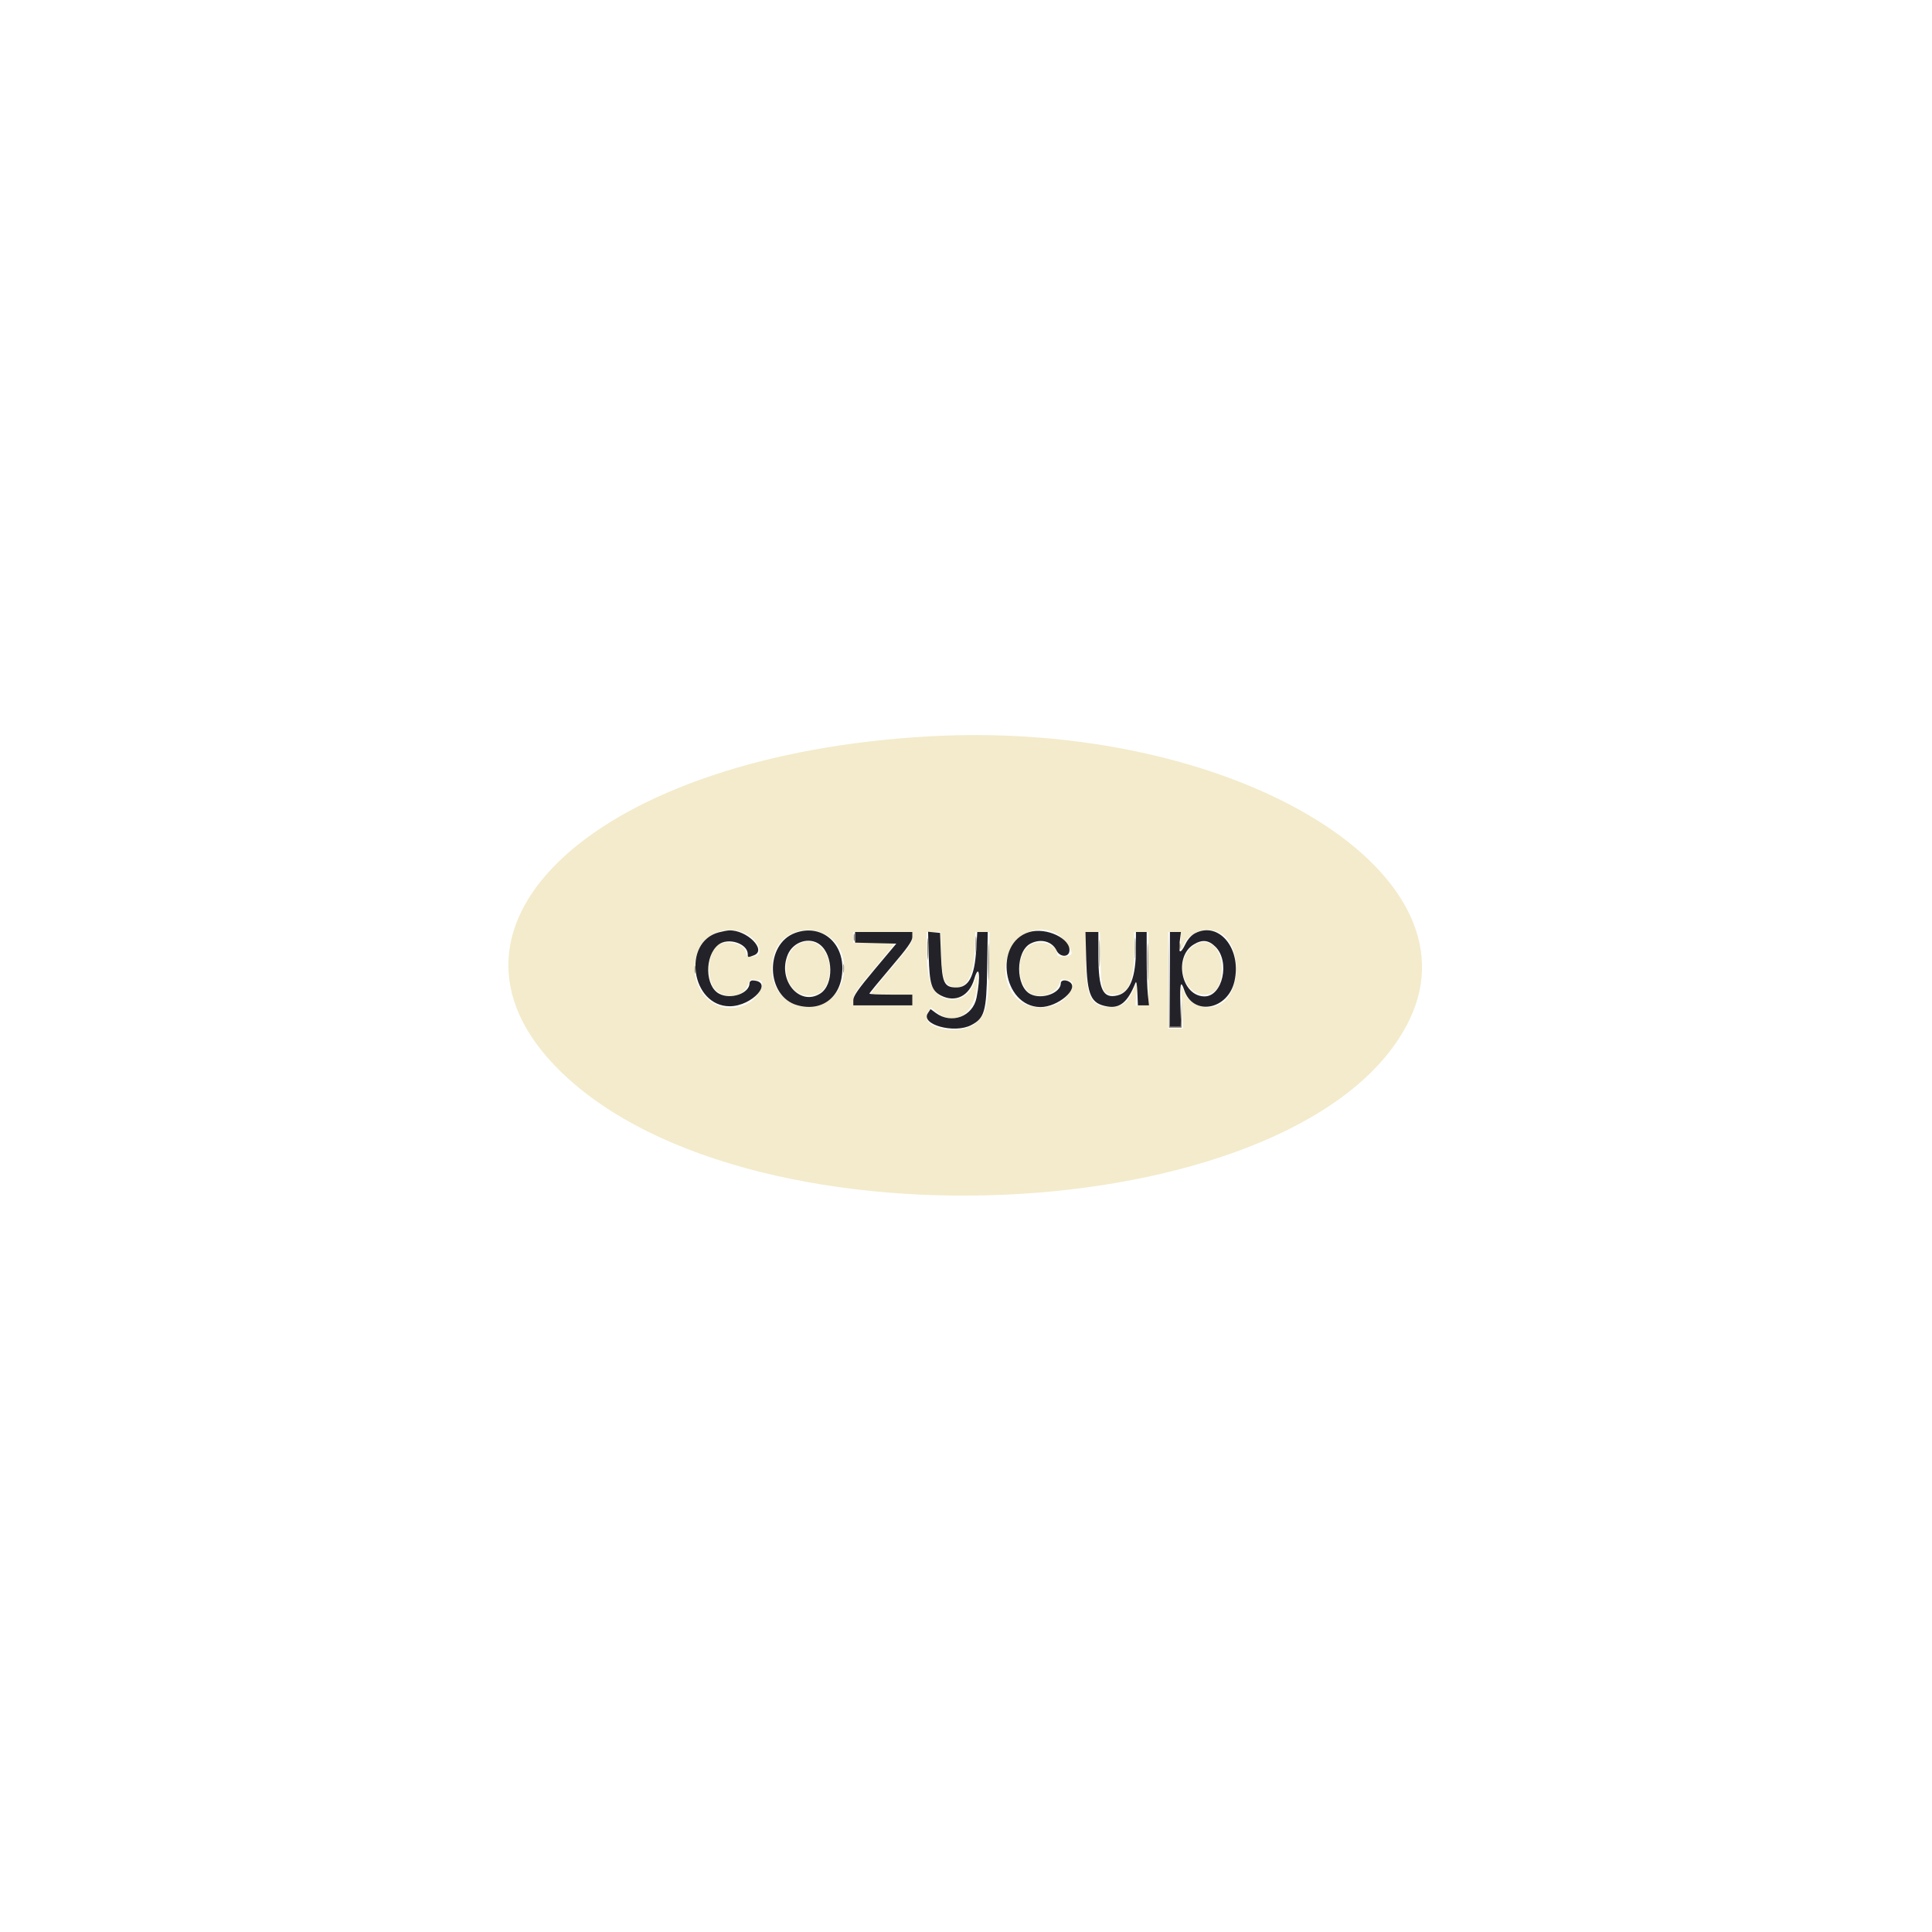
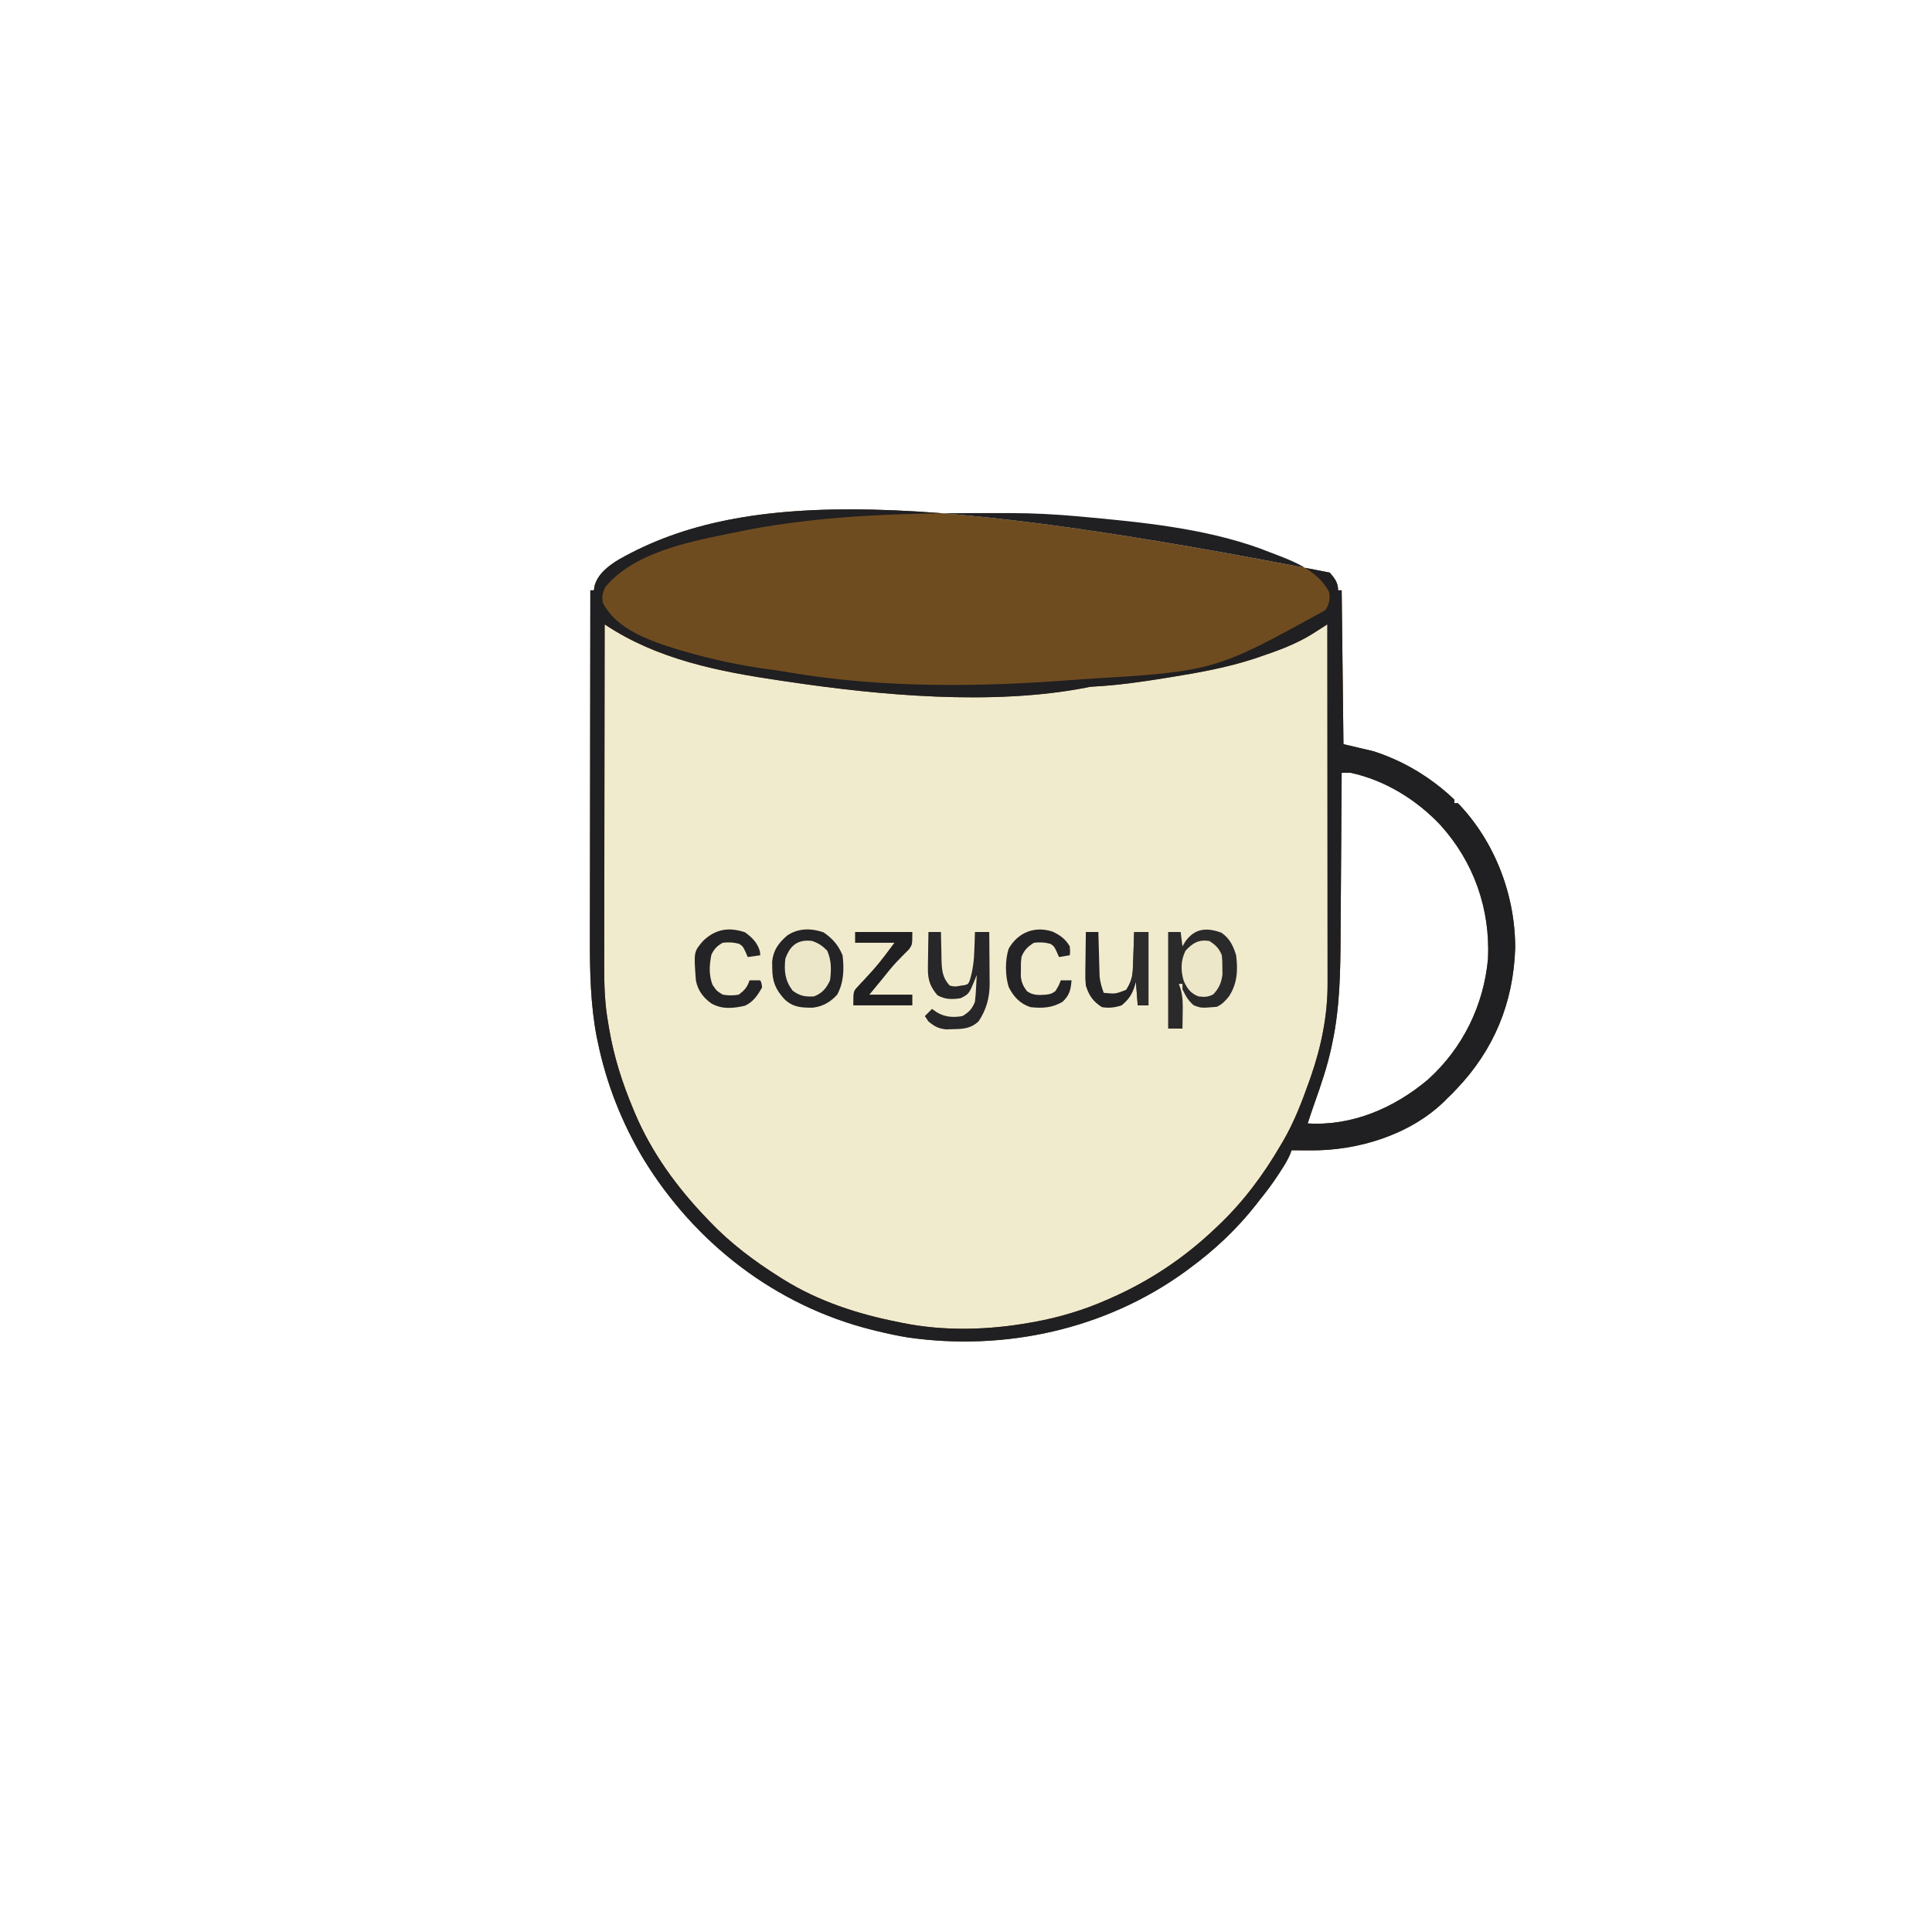
- <svg xmlns="http://www.w3.org/2000/svg" id="svg" version="1.1" width="400" height="400" viewBox="0, 0, 400,400">
-   <g id="svgg">
-     <path id="path0" d="M192.593 152.441 C 124.092 156.167,85.095 191.441,115.974 221.746 C 155.911 260.939,271.285 253.945,291.838 211.085 C 306.771 179.943,254.528 149.073,192.593 152.441 M154.403 193.312 C 157.014 194.644,158.220 197.540,156.336 197.954 C 155.095 198.227,154.444 197.990,154.444 197.265 C 154.444 195.625,150.874 194.493,148.949 195.524 C 146.360 196.909,146.013 203.294,148.423 205.190 C 150.659 206.948,153.999 206.285,154.856 203.913 C 155.173 203.039,155.518 202.641,155.849 202.768 C 156.128 202.875,156.697 202.963,157.114 202.963 C 158.840 202.963,157.065 206.630,154.773 207.799 C 147.706 211.405,141.103 203.463,144.962 195.999 C 146.571 192.888,151.064 191.609,154.403 193.312 M170.276 193.162 C 177.404 196.141,175.644 207.962,168.000 208.449 C 162.060 208.827,158.336 203.387,160.353 197.276 C 161.630 193.405,166.262 191.485,170.276 193.162 M218.909 193.389 C 220.270 194.154,222.289 197.093,221.794 197.589 C 221.205 198.177,218.889 198.236,218.889 197.662 C 218.889 195.466,215.100 194.280,213.018 195.824 C 210.551 197.652,210.495 203.182,212.921 205.344 C 214.848 207.061,218.807 205.925,219.421 203.478 C 219.612 202.721,219.802 202.619,220.656 202.821 C 222.114 203.164,222.299 203.453,221.841 204.662 C 219.994 209.537,212.131 209.987,209.426 205.373 C 205.249 198.245,212.114 189.570,218.909 193.389 M252.817 193.297 C 256.914 195.795,257.019 204.963,252.981 207.684 C 250.336 209.466,246.502 208.404,245.216 205.532 L 244.549 204.043 244.733 208.503 L 244.916 212.963 243.384 212.963 L 241.852 212.963 241.852 202.963 L 241.852 192.963 243.148 192.963 L 244.444 192.963 244.475 194.907 L 244.505 196.852 245.011 195.697 C 246.288 192.786,250.071 191.622,252.817 193.297 M188.883 194.167 C 188.879 195.161,188.137 196.241,184.625 200.370 C 182.285 203.120,180.371 205.495,180.371 205.648 C 180.371 205.801,182.287 205.926,184.630 205.926 L 188.889 205.926 188.889 207.037 L 188.889 208.148 182.778 208.148 L 176.667 208.148 176.667 206.916 C 176.667 205.884,177.358 204.866,180.926 200.643 C 183.269 197.870,185.185 195.508,185.185 195.393 C 185.185 195.279,183.269 195.185,180.926 195.185 L 176.667 195.185 176.667 194.074 L 176.667 192.963 182.778 192.963 L 188.889 192.963 188.883 194.167 M194.869 197.517 C 195.014 202.552,195.479 203.855,197.294 204.310 C 199.972 204.982,201.578 202.285,201.790 196.759 L 201.936 192.963 203.409 192.963 L 204.882 192.963 204.750 200.278 C 204.607 208.211,204.231 209.885,202.180 211.714 C 198.878 214.657,190.175 212.882,192.082 209.653 L 192.725 208.564 193.757 209.433 C 197.711 212.759,201.895 209.970,202.352 203.704 C 202.552 200.957,202.549 200.944,202.054 202.510 C 200.997 205.857,199.047 207.317,196.261 206.846 C 193.165 206.323,191.852 203.285,191.852 196.648 L 191.852 192.963 193.295 192.963 L 194.739 192.963 194.869 197.517 M227.844 198.666 C 227.981 205.239,228.257 205.926,230.765 205.926 C 233.591 205.926,234.809 203.221,234.813 196.944 L 234.815 192.963 236.296 192.963 L 237.778 192.963 237.778 200.556 L 237.778 208.148 236.431 208.148 L 235.084 208.148 235.279 205.648 L 235.475 203.148 234.639 205.026 C 233.539 207.500,232.221 208.519,230.117 208.519 C 225.865 208.519,224.834 206.590,224.823 198.611 L 224.815 192.963 226.270 192.963 L 227.726 192.963 227.844 198.666 M166.111 195.126 C 160.907 196.844,162.001 206.111,167.407 206.111 C 169.596 206.111,170.920 205.048,171.524 202.806 C 172.746 198.267,169.698 193.942,166.111 195.126 M246.857 195.988 C 243.152 198.902,244.908 205.926,249.342 205.926 C 251.724 205.926,252.963 204.089,252.963 200.556 C 252.963 195.906,249.886 193.605,246.857 195.988 " stroke="none" fill="#f3ebcb" fill-rule="evenodd" />
-     <path id="path1" d="M148.809 193.035 C 141.148 195.072,143.120 208.333,151.084 208.333 C 155.753 208.333,160.342 203.170,155.833 202.989 C 155.477 202.975,155.185 203.226,155.185 203.547 C 155.185 205.656,151.344 207.011,148.920 205.757 C 145.945 204.219,145.837 197.877,148.746 195.588 C 150.743 194.018,154.815 195.343,154.815 197.564 C 154.815 198.251,154.850 198.257,156.087 197.787 C 158.871 196.728,154.591 192.454,150.926 192.633 C 150.519 192.653,149.566 192.834,148.809 193.035 M164.687 193.133 C 158.262 195.424,158.550 206.312,165.082 208.126 C 170.323 209.581,174.356 206.307,174.408 200.556 C 174.460 194.841,169.824 191.301,164.687 193.133 M213.058 192.986 C 205.629 195.259,207.588 208.401,215.370 208.500 C 219.006 208.547,223.561 204.643,221.439 203.299 C 220.616 202.778,219.630 202.913,219.630 203.547 C 219.630 205.607,215.723 207.026,213.354 205.827 C 210.213 204.238,210.221 196.980,213.365 195.354 C 215.484 194.258,217.843 194.891,218.753 196.799 C 219.386 198.127,221.163 198.270,221.393 197.010 C 221.868 194.405,216.652 191.886,213.058 192.986 M247.464 193.200 C 246.682 193.598,245.938 194.422,245.446 195.434 C 244.382 197.624,243.935 197.463,244.243 195.000 L 244.498 192.963 243.360 192.963 L 242.222 192.963 242.222 202.778 L 242.222 212.593 243.372 212.593 L 244.522 212.593 244.391 208.148 C 244.255 203.557,244.451 202.775,245.181 204.988 C 246.978 210.431,254.248 209.133,255.592 203.130 C 257.092 196.425,252.397 190.688,247.464 193.200 M177.037 194.062 L 177.037 195.162 181.302 195.266 L 185.566 195.370 181.116 200.674 C 177.650 204.806,176.667 206.218,176.667 207.063 L 176.667 208.148 182.778 208.148 L 188.889 208.148 188.889 207.037 L 188.889 205.926 184.444 205.926 C 182.000 205.926,180.000 205.832,180.000 205.718 C 180.000 205.603,182.000 203.163,184.444 200.294 C 187.870 196.275,188.889 194.837,188.889 194.021 L 188.889 192.963 182.963 192.963 L 177.037 192.963 177.037 194.062 M192.287 198.029 C 192.440 203.724,192.870 205.105,194.803 206.105 C 197.791 207.650,200.678 206.232,201.700 202.718 C 202.718 199.217,203.075 202.039,202.186 206.555 C 201.417 210.463,196.989 212.117,193.736 209.712 L 192.660 208.916 192.089 209.788 C 190.560 212.121,197.532 214.048,201.036 212.260 C 203.840 210.830,204.242 209.432,204.379 200.648 L 204.498 192.963 203.416 192.963 L 202.334 192.963 202.108 196.671 C 201.775 202.136,200.560 204.444,198.018 204.444 C 195.489 204.444,195.044 203.520,194.815 197.778 L 194.630 193.148 193.390 193.029 L 192.150 192.911 192.287 198.029 M224.889 198.611 C 225.095 206.162,225.853 207.822,229.356 208.391 C 231.896 208.803,233.521 207.417,235.070 203.519 C 235.267 203.023,235.402 203.667,235.476 205.463 L 235.588 208.148 236.736 208.148 L 237.883 208.148 237.645 205.872 C 237.514 204.619,237.407 201.203,237.407 198.279 L 237.407 192.963 236.296 192.963 L 235.185 192.963 235.185 196.278 C 235.185 202.299,233.974 205.436,231.402 206.078 C 228.340 206.841,227.413 204.892,227.409 197.685 L 227.407 192.963 226.072 192.963 L 224.736 192.963 224.889 198.611 M169.772 195.588 C 172.565 197.785,172.629 203.863,169.878 205.665 C 165.581 208.481,160.894 202.931,163.103 197.643 C 164.232 194.941,167.622 193.897,169.772 195.588 M251.657 196.027 C 254.720 199.090,253.127 206.300,249.389 206.295 C 244.605 206.289,242.904 198.128,247.148 195.541 C 248.912 194.465,250.238 194.608,251.657 196.027 " stroke="none" fill="#232228" fill-rule="evenodd" />
-     <path id="path2" d="M227.550 197.407 C 227.550 199.954,227.609 200.995,227.682 199.722 C 227.754 198.449,227.754 196.366,227.682 195.093 C 227.609 193.819,227.550 194.861,227.550 197.407 M174.538 200.556 C 174.542 201.370,174.618 201.660,174.706 201.199 C 174.795 200.739,174.792 200.072,174.699 199.718 C 174.606 199.364,174.534 199.741,174.538 200.556 M143.790 200.741 C 143.790 201.454,143.866 201.745,143.959 201.389 C 144.052 201.032,144.052 200.449,143.959 200.093 C 143.866 199.736,143.790 200.028,143.790 200.741 " stroke="none" fill="#a09d8b" fill-rule="evenodd" />
-     <path id="path3" d="M201.976 195.556 C 201.976 197.083,202.042 197.708,202.122 196.944 C 202.202 196.181,202.202 194.931,202.122 194.167 C 202.042 193.403,201.976 194.028,201.976 195.556 M204.596 199.074 C 204.596 202.537,204.651 204.004,204.720 202.333 C 204.788 200.662,204.789 197.829,204.720 196.037 C 204.652 194.244,204.596 195.611,204.596 199.074 M237.559 199.074 C 237.559 202.537,237.614 204.004,237.683 202.333 C 237.751 200.662,237.751 197.829,237.683 196.037 C 237.615 194.244,237.559 195.611,237.559 199.074 M242.028 202.778 L 242.037 212.778 243.333 212.778 L 244.630 212.778 244.658 210.000 L 244.686 207.222 244.549 209.907 L 244.412 212.593 243.323 212.593 L 242.234 212.593 242.126 202.685 L 242.018 192.778 242.028 202.778 M244.160 195.926 C 244.160 196.639,244.236 196.931,244.329 196.574 C 244.423 196.218,244.423 195.634,244.329 195.278 C 244.236 194.921,244.160 195.213,244.160 195.926 " stroke="none" fill="#847c74" fill-rule="evenodd" />
-     <path id="path4" d="M176.753 194.074 C 176.753 194.787,176.829 195.079,176.922 194.722 C 177.015 194.366,177.015 193.782,176.922 193.426 C 176.829 193.069,176.753 193.361,176.753 194.074 M191.987 196.481 C 191.988 198.519,192.050 199.305,192.125 198.228 C 192.200 197.152,192.200 195.485,192.124 194.525 C 192.048 193.564,191.986 194.444,191.987 196.481 M234.948 196.296 C 234.948 198.231,235.011 199.023,235.087 198.056 C 235.163 197.088,235.163 195.505,235.087 194.537 C 235.011 193.569,234.948 194.361,234.948 196.296 " stroke="none" fill="#888474" fill-rule="evenodd" />
-   </g>
+ <svg xmlns="http://www.w3.org/2000/svg" version="1.1" width="1080" height="1080">
+   <path d="M0 0 C2.759 3.186 4.664 5.635 4.664 9.922 C5.324 9.922 5.984 9.922 6.664 9.922 C6.994 38.302 7.324 66.682 7.664 95.922 C13.274 97.242 18.884 98.562 24.664 99.922 C27.999 101.05 31.095 102.145 34.289 103.547 C35.074 103.885 35.859 104.224 36.668 104.573 C48.609 109.922 60.237 117.828 69.664 126.922 C69.664 127.582 69.664 128.242 69.664 128.922 C70.324 128.922 70.984 128.922 71.664 128.922 C92.314 150.314 103.754 180.359 103.664 209.922 C102.667 240.488 91.825 266.844 70.664 288.922 C69.839 289.788 69.014 290.654 68.164 291.547 C67.339 292.331 66.514 293.114 65.664 293.922 C64.856 294.757 64.856 294.757 64.031 295.609 C44.711 314.399 15.623 323.208 -10.773 322.984 C-11.791 322.98 -12.809 322.975 -13.857 322.971 C-16.35 322.959 -18.843 322.943 -21.336 322.922 C-21.58 323.608 -21.823 324.293 -22.074 325 C-23.566 328.454 -25.475 331.532 -27.523 334.672 C-27.926 335.292 -28.328 335.911 -28.742 336.55 C-32.025 341.555 -35.553 346.283 -39.336 350.922 C-39.953 351.724 -40.571 352.525 -41.207 353.352 C-51.875 366.943 -64.423 378.723 -78.336 388.922 C-79.183 389.552 -80.03 390.183 -80.902 390.832 C-125.569 423.137 -181.737 435.364 -236.044 427.531 C-241.866 426.569 -247.605 425.321 -253.336 423.922 C-254.182 423.716 -255.028 423.51 -255.9 423.297 C-309.608 409.85 -354.78 374.985 -383.516 327.993 C-395.694 307.677 -404.336 285.743 -409.148 262.547 C-409.343 261.629 -409.538 260.711 -409.739 259.765 C-413.26 241.544 -413.633 222.888 -413.563 204.391 C-413.562 202.25 -413.563 200.108 -413.564 197.967 C-413.564 192.235 -413.553 186.503 -413.539 180.771 C-413.526 174.751 -413.525 168.73 -413.523 162.71 C-413.516 151.346 -413.5 139.982 -413.48 128.617 C-413.458 115.664 -413.447 102.711 -413.437 89.758 C-413.416 63.146 -413.381 36.534 -413.336 9.922 C-412.676 9.922 -412.016 9.922 -411.336 9.922 C-411.237 9.186 -411.137 8.45 -411.035 7.691 C-409.316 0.882 -403.269 -3.754 -397.481 -7.257 C-326.282 -47.831 -222.656 -43.609 0 0 Z M6.664 111.922 C6.661 112.487 6.657 113.053 6.654 113.635 C6.572 127.513 6.48 141.392 6.377 155.27 C6.327 161.982 6.281 168.693 6.242 175.405 C6.205 181.902 6.158 188.399 6.106 194.896 C6.088 197.355 6.073 199.813 6.061 202.272 C5.961 222.318 5.722 242.732 1.539 262.422 C1.332 263.433 1.124 264.443 0.911 265.484 C-1.376 276.033 -4.793 286.18 -8.419 296.332 C-9.78 300.177 -11.062 304.047 -12.336 307.922 C12.589 309.507 36.2 299.217 54.977 283.348 C74.413 265.804 86.142 241.793 88.477 215.734 C89.742 187.962 80.534 161.725 61.852 141.109 C48.572 127.001 30.779 115.977 11.664 111.922 C9.997 111.905 8.331 111.903 6.664 111.922 Z " fill="#F1EBCD" transform="translate(743.3359,320.0781)" />
+   <path d="M0 0 C2.759 3.186 4.664 5.635 4.664 9.922 C5.324 9.922 5.984 9.922 6.664 9.922 C6.994 38.302 7.324 66.682 7.664 95.922 C13.274 97.242 18.884 98.562 24.664 99.922 C27.999 101.05 31.095 102.145 34.289 103.547 C35.074 103.885 35.859 104.224 36.668 104.573 C48.609 109.922 60.237 117.828 69.664 126.922 C69.664 127.582 69.664 128.242 69.664 128.922 C70.324 128.922 70.984 128.922 71.664 128.922 C92.314 150.314 103.754 180.359 103.664 209.922 C102.667 240.488 91.825 266.844 70.664 288.922 C69.839 289.788 69.014 290.654 68.164 291.547 C67.339 292.331 66.514 293.114 65.664 293.922 C64.856 294.757 64.856 294.757 64.031 295.609 C44.711 314.399 15.623 323.208 -10.773 322.984 C-11.791 322.98 -12.809 322.975 -13.857 322.971 C-16.35 322.959 -18.843 322.943 -21.336 322.922 C-21.58 323.608 -21.823 324.293 -22.074 325 C-23.566 328.454 -25.475 331.532 -27.523 334.672 C-27.926 335.292 -28.328 335.911 -28.742 336.55 C-32.025 341.555 -35.553 346.283 -39.336 350.922 C-39.953 351.724 -40.571 352.525 -41.207 353.352 C-51.875 366.943 -64.423 378.723 -78.336 388.922 C-79.183 389.552 -80.03 390.183 -80.902 390.832 C-125.569 423.137 -181.737 435.364 -236.044 427.531 C-241.866 426.569 -247.605 425.321 -253.336 423.922 C-254.182 423.716 -255.028 423.51 -255.9 423.297 C-309.608 409.85 -354.78 374.985 -383.516 327.993 C-395.694 307.677 -404.336 285.743 -409.148 262.547 C-409.343 261.629 -409.538 260.711 -409.739 259.765 C-413.26 241.544 -413.633 222.888 -413.563 204.391 C-413.562 202.25 -413.563 200.108 -413.564 197.967 C-413.564 192.235 -413.553 186.503 -413.539 180.771 C-413.526 174.751 -413.525 168.73 -413.523 162.71 C-413.516 151.346 -413.5 139.982 -413.48 128.617 C-413.458 115.664 -413.447 102.711 -413.437 89.758 C-413.416 63.146 -413.381 36.534 -413.336 9.922 C-412.676 9.922 -412.016 9.922 -411.336 9.922 C-411.237 9.186 -411.137 8.45 -411.035 7.691 C-409.316 0.882 -403.269 -3.754 -397.481 -7.257 C-326.282 -47.831 -222.656 -43.609 0 0 Z M-405.336 28.922 C-405.383 55.93 -405.418 82.939 -405.44 109.947 C-405.45 122.489 -405.464 135.03 -405.487 147.571 C-405.507 158.506 -405.52 169.442 -405.524 180.377 C-405.527 186.163 -405.533 191.949 -405.547 197.736 C-405.561 203.191 -405.565 208.646 -405.562 214.1 C-405.563 216.094 -405.567 218.088 -405.574 220.082 C-405.614 230.91 -405.271 241.238 -403.336 251.922 C-403.165 252.942 -402.993 253.963 -402.817 255.014 C-400.159 270.723 -395.491 285.253 -389.336 299.922 C-389.007 300.712 -388.679 301.502 -388.34 302.315 C-379.011 324.35 -364.828 343.727 -348.336 360.922 C-347.572 361.727 -347.572 361.727 -346.792 362.548 C-334.968 374.951 -321.816 384.808 -307.336 393.922 C-306.735 394.302 -306.134 394.682 -305.515 395.074 C-285.843 407.319 -263.953 414.465 -241.336 418.922 C-240.487 419.098 -239.639 419.275 -238.765 419.457 C-215.372 424.187 -190.544 423.438 -167.148 419.234 C-166.464 419.112 -165.779 418.991 -165.073 418.865 C-151.163 416.326 -137.723 412.315 -124.773 406.609 C-123.889 406.224 -123.005 405.839 -122.094 405.442 C-100.624 395.95 -81.365 383.097 -64.336 366.922 C-63.814 366.433 -63.292 365.943 -62.755 365.439 C-48.523 352.02 -37.169 336.795 -27.336 319.922 C-26.982 319.322 -26.628 318.723 -26.263 318.105 C-19.922 307.253 -15.498 295.756 -11.336 283.922 C-11.082 283.204 -10.828 282.485 -10.566 281.745 C-4.779 265.12 -1.151 247.501 -1.216 229.867 C-1.215 229.002 -1.214 228.137 -1.213 227.245 C-1.211 224.371 -1.217 221.497 -1.222 218.623 C-1.223 216.553 -1.223 214.482 -1.222 212.412 C-1.222 206.809 -1.228 201.207 -1.235 195.604 C-1.241 189.743 -1.241 183.881 -1.243 178.019 C-1.246 166.927 -1.254 155.835 -1.264 144.743 C-1.275 132.112 -1.281 119.481 -1.286 106.85 C-1.296 80.874 -1.314 54.898 -1.336 28.922 C-2.089 29.405 -2.843 29.888 -3.619 30.385 C-4.608 31.017 -5.597 31.65 -6.616 32.301 C-7.597 32.928 -8.577 33.556 -9.587 34.202 C-18.816 39.976 -28.939 43.637 -39.211 47.109 C-40.626 47.591 -40.626 47.591 -42.069 48.082 C-57.539 53.154 -73.423 55.974 -89.461 58.547 C-90.401 58.7 -91.341 58.853 -92.31 59.01 C-105.62 61.167 -118.86 63.045 -132.339 63.736 C-134.4 63.89 -134.4 63.89 -136.641 64.406 C-188.797 74.382 -251.144 68.711 -303.336 60.922 C-304.552 60.744 -305.769 60.566 -307.022 60.383 C-341.385 55.321 -376.038 48.581 -405.336 28.922 Z M6.664 111.922 C6.661 112.487 6.657 113.053 6.654 113.635 C6.572 127.513 6.48 141.392 6.377 155.27 C6.327 161.982 6.281 168.693 6.242 175.405 C6.205 181.902 6.158 188.399 6.106 194.896 C6.088 197.355 6.073 199.813 6.061 202.272 C5.961 222.318 5.722 242.732 1.539 262.422 C1.332 263.433 1.124 264.443 0.911 265.484 C-1.376 276.033 -4.793 286.18 -8.419 296.332 C-9.78 300.177 -11.062 304.047 -12.336 307.922 C12.589 309.507 36.2 299.217 54.977 283.348 C74.413 265.804 86.142 241.793 88.477 215.734 C89.742 187.962 80.534 161.725 61.852 141.109 C48.572 127.001 30.779 115.977 11.664 111.922 C9.997 111.905 8.331 111.903 6.664 111.922 Z " fill="#6F4C1F" transform="translate(743.3359,320.0781)" />
+   <path d="M0 0 C2.759 3.186 4.664 5.635 4.664 9.922 C5.324 9.922 5.984 9.922 6.664 9.922 C6.994 38.302 7.324 66.682 7.664 95.922 C13.274 97.242 18.884 98.562 24.664 99.922 C27.999 101.05 31.095 102.145 34.289 103.547 C35.074 103.885 35.859 104.224 36.668 104.573 C48.609 109.922 60.237 117.828 69.664 126.922 C69.664 127.582 69.664 128.242 69.664 128.922 C70.324 128.922 70.984 128.922 71.664 128.922 C92.314 150.314 103.754 180.359 103.664 209.922 C102.667 240.488 91.825 266.844 70.664 288.922 C69.839 289.788 69.014 290.654 68.164 291.547 C67.339 292.331 66.514 293.114 65.664 293.922 C64.856 294.757 64.856 294.757 64.031 295.609 C44.711 314.399 15.623 323.208 -10.773 322.984 C-11.791 322.98 -12.809 322.975 -13.857 322.971 C-16.35 322.959 -18.843 322.943 -21.336 322.922 C-21.58 323.608 -21.823 324.293 -22.074 325 C-23.566 328.454 -25.475 331.532 -27.523 334.672 C-27.926 335.292 -28.328 335.911 -28.742 336.55 C-32.025 341.555 -35.553 346.283 -39.336 350.922 C-39.953 351.724 -40.571 352.525 -41.207 353.352 C-51.875 366.943 -64.423 378.723 -78.336 388.922 C-79.183 389.552 -80.03 390.183 -80.902 390.832 C-125.569 423.137 -181.737 435.364 -236.044 427.531 C-241.866 426.569 -247.605 425.321 -253.336 423.922 C-254.182 423.716 -255.028 423.51 -255.9 423.297 C-309.608 409.85 -354.78 374.985 -383.516 327.993 C-395.694 307.677 -404.336 285.743 -409.148 262.547 C-409.343 261.629 -409.538 260.711 -409.739 259.765 C-413.26 241.544 -413.633 222.888 -413.563 204.391 C-413.562 202.25 -413.563 200.108 -413.564 197.967 C-413.564 192.235 -413.553 186.503 -413.539 180.771 C-413.526 174.751 -413.525 168.73 -413.523 162.71 C-413.516 151.346 -413.5 139.982 -413.48 128.617 C-413.458 115.664 -413.447 102.711 -413.437 89.758 C-413.416 63.146 -413.381 36.534 -413.336 9.922 C-412.676 9.922 -412.016 9.922 -411.336 9.922 C-411.237 9.186 -411.137 8.45 -411.035 7.691 C-409.316 0.882 -403.269 -3.754 -397.481 -7.257 C-326.282 -47.831 -222.656 -43.609 0 0 Z M-334.336 -22.078 C-335.218 -21.898 -336.101 -21.718 -337.01 -21.533 C-359.854 -16.865 -389.18 -10.801 -404.898 7.984 C-406.57 11.4 -406.961 13.171 -406.336 16.922 C-399.555 30.202 -384.049 36.496 -370.677 41.027 C-350.773 47.466 -330.57 51.971 -309.825 54.578 C-307.055 54.961 -304.306 55.429 -301.551 55.906 C-249.576 64.701 -194.711 64.023 -142.336 59.922 C-141.043 59.825 -139.75 59.729 -138.417 59.629 C-64.466 55.196 -64.466 55.196 -2.336 20.922 C-0.267 17.39 0.297 15.039 -0.336 10.922 C-7.154 -2.257 -22.374 -7.093 -35.336 -12.078 C-37.125 -12.774 -37.125 -12.774 -38.949 -13.484 C-70.679 -24.903 -105.567 -28.237 -138.957 -31.281 C-140.043 -31.381 -140.043 -31.381 -141.151 -31.483 C-153.295 -32.557 -165.386 -33.234 -177.578 -33.246 C-178.889 -33.25 -180.199 -33.255 -181.549 -33.259 C-185.77 -33.271 -189.99 -33.269 -194.211 -33.266 C-194.933 -33.265 -195.656 -33.265 -196.4 -33.264 C-242.559 -33.231 -289.03 -31.793 -334.336 -22.078 Z M-405.336 28.922 C-405.383 55.93 -405.418 82.939 -405.44 109.947 C-405.45 122.489 -405.464 135.03 -405.487 147.571 C-405.507 158.506 -405.52 169.442 -405.524 180.377 C-405.527 186.163 -405.533 191.949 -405.547 197.736 C-405.561 203.191 -405.565 208.646 -405.562 214.1 C-405.563 216.094 -405.567 218.088 -405.574 220.082 C-405.614 230.91 -405.271 241.238 -403.336 251.922 C-403.165 252.942 -402.993 253.963 -402.817 255.014 C-400.159 270.723 -395.491 285.253 -389.336 299.922 C-389.007 300.712 -388.679 301.502 -388.34 302.315 C-379.011 324.35 -364.828 343.727 -348.336 360.922 C-347.572 361.727 -347.572 361.727 -346.792 362.548 C-334.968 374.951 -321.816 384.808 -307.336 393.922 C-306.735 394.302 -306.134 394.682 -305.515 395.074 C-285.843 407.319 -263.953 414.465 -241.336 418.922 C-240.487 419.098 -239.639 419.275 -238.765 419.457 C-215.372 424.187 -190.544 423.438 -167.148 419.234 C-166.464 419.112 -165.779 418.991 -165.073 418.865 C-151.163 416.326 -137.723 412.315 -124.773 406.609 C-123.889 406.224 -123.005 405.839 -122.094 405.442 C-100.624 395.95 -81.365 383.097 -64.336 366.922 C-63.814 366.433 -63.292 365.943 -62.755 365.439 C-48.523 352.02 -37.169 336.795 -27.336 319.922 C-26.982 319.322 -26.628 318.723 -26.263 318.105 C-19.922 307.253 -15.498 295.756 -11.336 283.922 C-11.082 283.204 -10.828 282.485 -10.566 281.745 C-4.779 265.12 -1.151 247.501 -1.216 229.867 C-1.215 229.002 -1.214 228.137 -1.213 227.245 C-1.211 224.371 -1.217 221.497 -1.222 218.623 C-1.223 216.553 -1.223 214.482 -1.222 212.412 C-1.222 206.809 -1.228 201.207 -1.235 195.604 C-1.241 189.743 -1.241 183.881 -1.243 178.019 C-1.246 166.927 -1.254 155.835 -1.264 144.743 C-1.275 132.112 -1.281 119.481 -1.286 106.85 C-1.296 80.874 -1.314 54.898 -1.336 28.922 C-2.089 29.405 -2.843 29.888 -3.619 30.385 C-4.608 31.017 -5.597 31.65 -6.616 32.301 C-7.597 32.928 -8.577 33.556 -9.587 34.202 C-18.816 39.976 -28.939 43.637 -39.211 47.109 C-40.626 47.591 -40.626 47.591 -42.069 48.082 C-57.539 53.154 -73.423 55.974 -89.461 58.547 C-90.401 58.7 -91.341 58.853 -92.31 59.01 C-105.62 61.167 -118.86 63.045 -132.339 63.736 C-134.4 63.89 -134.4 63.89 -136.641 64.406 C-188.797 74.382 -251.144 68.711 -303.336 60.922 C-304.552 60.744 -305.769 60.566 -307.022 60.383 C-341.385 55.321 -376.038 48.581 -405.336 28.922 Z M6.664 111.922 C6.661 112.487 6.657 113.053 6.654 113.635 C6.572 127.513 6.48 141.392 6.377 155.27 C6.327 161.982 6.281 168.693 6.242 175.405 C6.205 181.902 6.158 188.399 6.106 194.896 C6.088 197.355 6.073 199.813 6.061 202.272 C5.961 222.318 5.722 242.732 1.539 262.422 C1.332 263.433 1.124 264.443 0.911 265.484 C-1.376 276.033 -4.793 286.18 -8.419 296.332 C-9.78 300.177 -11.062 304.047 -12.336 307.922 C12.589 309.507 36.2 299.217 54.977 283.348 C74.413 265.804 86.142 241.793 88.477 215.734 C89.742 187.962 80.534 161.725 61.852 141.109 C48.572 127.001 30.779 115.977 11.664 111.922 C9.997 111.905 8.331 111.903 6.664 111.922 Z " fill="#201F22" transform="translate(743.3359,320.0781)" />
+   <path d="M0 0 C4.563 3.064 6.72 7.458 8.25 12.625 C9.32 20.912 8.912 28.519 4.25 35.625 C2.108 38.196 0.495 40.067 -2.562 41.438 C-11.297 42.186 -11.297 42.186 -15.5 40.562 C-18.606 37.888 -19.966 35.326 -21.75 31.625 C-21.75 30.635 -21.75 29.645 -21.75 28.625 C-22.41 28.625 -23.07 28.625 -23.75 28.625 C-23.423 29.585 -23.095 30.546 -22.758 31.535 C-21.466 36.057 -21.527 40.393 -21.625 45.062 C-21.634 45.889 -21.643 46.716 -21.652 47.568 C-21.676 49.587 -21.712 51.606 -21.75 53.625 C-24.39 53.625 -27.03 53.625 -29.75 53.625 C-29.75 35.805 -29.75 17.985 -29.75 -0.375 C-27.44 -0.375 -25.13 -0.375 -22.75 -0.375 C-22.42 2.265 -22.09 4.905 -21.75 7.625 C-21.193 6.697 -20.636 5.769 -20.062 4.812 C-14.743 -2.519 -8.14 -2.985 0 0 Z " fill="#2B2A2B" transform="translate(682.75,521.375)" />
+   <path d="M0 0 C5.11 3.528 8.206 7.091 10.625 12.812 C11.535 20.499 11.365 27.955 7.625 34.812 C3.909 38.966 -0.507 41.491 -6.059 42.113 C-12.483 42.141 -17.171 41.939 -21.996 37.23 C-26.964 31.762 -28.663 27.354 -28.688 19.875 C-28.704 18.69 -28.721 17.506 -28.738 16.285 C-28.074 9.932 -25.137 5.91 -20.375 1.812 C-14.259 -2.411 -6.865 -2.416 0 0 Z " fill="#242426" transform="translate(460.375,521.1875)" />
+   <path d="M0 0 C2.31 0 4.62 0 7 0 C7.014 1.043 7.014 1.043 7.028 2.108 C7.082 5.281 7.166 8.453 7.25 11.625 C7.264 12.719 7.278 13.814 7.293 14.941 C7.48 21.128 7.634 25.403 12 30 C15 30.583 15 30.583 18 30 C18.687 29.906 19.373 29.813 20.081 29.717 C22.133 29.177 22.133 29.177 23.023 27.305 C24.881 21.311 25.527 15.697 25.688 9.438 C25.722 8.524 25.756 7.611 25.791 6.67 C25.872 4.447 25.942 2.224 26 0 C28.64 0 31.28 0 34 0 C34.05 4.838 34.086 9.676 34.11 14.514 C34.12 16.157 34.133 17.8 34.151 19.443 C34.175 21.816 34.187 24.189 34.195 26.562 C34.206 27.287 34.216 28.011 34.227 28.757 C34.228 36.699 32.422 43.367 28 50 C23.594 54.005 19.5 54.203 13.688 54.312 C12.392 54.35 11.096 54.387 9.762 54.426 C5.412 53.933 3.358 52.753 0 50 C-0.66 49.01 -1.32 48.02 -2 47 C-0.68 45.68 0.64 44.36 2 43 C2.949 43.66 3.897 44.32 4.875 45 C9.457 47.608 13.845 47.874 19 47 C22.641 44.876 24.485 42.885 26 39 C26.294 36.392 26.506 33.865 26.625 31.25 C26.664 30.553 26.702 29.855 26.742 29.137 C26.836 27.425 26.919 25.712 27 24 C26.769 24.603 26.539 25.207 26.301 25.828 C22.701 34.649 22.701 34.649 18 37 C13.188 37.754 9.369 37.757 5.062 35.375 C1.013 30.712 -0.381 26.644 -0.293 20.508 C-0.283 19.309 -0.274 18.11 -0.264 16.875 C-0.239 15.637 -0.213 14.4 -0.188 13.125 C-0.174 11.864 -0.16 10.604 -0.146 9.305 C-0.111 6.203 -0.062 3.102 0 0 Z " fill="#272628" transform="translate(519,521)" />
+   <path d="M0 0 C2.31 0 4.62 0 7 0 C7.02 0.817 7.04 1.634 7.06 2.475 C7.156 6.192 7.265 9.908 7.375 13.625 C7.406 14.91 7.437 16.195 7.469 17.52 C7.507 18.763 7.546 20.007 7.586 21.289 C7.617 22.431 7.649 23.572 7.681 24.749 C8.009 28.093 8.817 30.865 10 34 C16.586 34.633 16.586 34.633 22.5 32.312 C25.33 27.95 26.255 24.22 26.414 19.043 C26.453 17.931 26.491 16.819 26.531 15.674 C26.562 14.523 26.593 13.373 26.625 12.188 C26.664 11.018 26.702 9.848 26.742 8.643 C26.836 5.762 26.922 2.881 27 0 C29.64 0 32.28 0 35 0 C35 13.53 35 27.06 35 41 C33.02 41 31.04 41 29 41 C28.505 34.565 28.505 34.565 28 28 C27.608 29.217 27.216 30.434 26.812 31.688 C25.297 35.737 23.374 38.216 20 41 C16.26 42.247 12.878 42.639 9 42 C4.071 38.931 1.701 35.461 0 30 C-0.341 26.451 -0.341 26.451 -0.293 22.754 C-0.289 22.098 -0.284 21.442 -0.28 20.766 C-0.263 18.698 -0.226 16.631 -0.188 14.562 C-0.172 13.149 -0.159 11.736 -0.146 10.322 C-0.114 6.881 -0.062 3.441 0 0 Z " fill="#232325" transform="translate(607,521)" />
+   <path d="M0 0 C10.56 0 21.12 0 32 0 C32 7 32 7 30.129 9.703 C29.282 10.544 28.435 11.384 27.562 12.25 C26.652 13.187 25.742 14.124 24.805 15.09 C24.336 15.568 23.868 16.046 23.386 16.539 C20.43 19.656 17.8 23.053 15.105 26.395 C12.767 29.288 10.381 32.142 8 35 C15.92 35 23.84 35 32 35 C32 36.98 32 38.96 32 41 C21.11 41 10.22 41 -1 41 C-1 33.13 -1 33.13 1.492 30.492 C2.028 29.904 2.564 29.315 3.116 28.709 C3.697 28.104 4.277 27.499 4.875 26.875 C6.067 25.572 7.256 24.266 8.441 22.957 C9.337 21.976 9.337 21.976 10.25 20.975 C14.462 16.221 18.183 11.071 22 6 C14.74 6 7.48 6 0 6 C0 4.02 0 2.04 0 0 Z " fill="#202023" transform="translate(478,521)" />
+   <path d="M0 0 C3.621 1.278 5.664 2.664 8.375 5.375 C10.839 10.872 10.747 16.073 10 22 C7.931 26.444 5.629 29.251 1 31 C-3.846 31.291 -7.05 30.728 -10.938 27.75 C-15.206 22.059 -15.718 16.986 -15 10 C-12.348 2.463 -8.067 -0.991 0 0 Z " fill="#EDE7CA" transform="translate(454,526)" />
+   <path d="M0 0 C4.05 2.893 7.043 5.817 8.438 10.75 C8.499 11.451 8.561 12.152 8.625 12.875 C6.315 13.205 4.005 13.535 1.625 13.875 C1.212 12.926 0.8 11.977 0.375 11 C-1.087 7.92 -1.087 7.92 -3.125 6.5 C-6.394 5.592 -8.996 5.519 -12.375 5.875 C-15.594 7.735 -17.028 9.18 -18.688 12.5 C-19.879 18.349 -20.183 23.653 -18.125 29.312 C-15.81 32.748 -15.81 32.748 -12.375 34.875 C-9.265 35.4 -6.477 35.478 -3.375 34.875 C-0.093 32.345 1.317 30.798 2.625 26.875 C4.605 26.875 6.585 26.875 8.625 26.875 C9.375 28.5 9.375 28.5 9.625 30.875 C7.086 35.319 4.776 38.853 0.125 41.062 C-6.426 42.583 -12.814 43.237 -18.812 39.75 C-23.375 36.45 -26.325 32.443 -27.375 26.875 C-28.572 10.943 -28.572 10.943 -23.375 4.875 C-16.474 -1.768 -9.018 -3.006 0 0 Z " fill="#242426" transform="translate(416.375,521.125)" />
+   <path d="M0 0 C4.267 1.935 7.313 4.143 9.727 8.266 C9.977 11.078 9.977 11.078 9.727 13.266 C7.747 13.596 5.767 13.926 3.727 14.266 C3.314 13.317 2.902 12.368 2.477 11.391 C1.015 8.311 1.015 8.311 -1.023 6.891 C-4.293 5.983 -6.894 5.91 -10.273 6.266 C-13.794 8.456 -15.792 10.417 -17.273 14.266 C-17.628 17.602 -17.628 17.602 -17.586 21.203 C-17.603 22.408 -17.619 23.614 -17.637 24.855 C-17.248 28.5 -16.439 30.35 -14.273 33.266 C-10.849 35.834 -7.429 35.557 -3.273 35.266 C-0.496 34.788 -0.496 34.788 1.727 33.266 C3.569 30.249 3.569 30.249 4.727 27.266 C6.707 27.266 8.687 27.266 10.727 27.266 C10.314 32.528 9.607 35.589 5.727 39.266 C-0.079 42.701 -5.617 42.991 -12.273 42.266 C-18.086 40.328 -21.637 36.51 -24.387 31.059 C-26.425 24.638 -26.471 16.041 -24.434 9.617 C-19.258 0.52 -9.969 -3.22 0 0 Z " fill="#242426" transform="translate(588.2734,520.7344)" />
+   <path d="M0 0 C3.485 2.218 5.525 4.159 7 8 C7.301 11.242 7.301 11.242 7.312 14.875 C7.329 16.069 7.346 17.262 7.363 18.492 C6.882 23.137 5.441 26.509 2.188 29.875 C-0.777 31.4 -2.702 31.404 -6 31 C-10.455 29.303 -12.369 26.588 -14.27 22.383 C-16.068 16.517 -15.973 11.018 -13.312 5.5 C-9.279 1.139 -6.054 -0.883 0 0 Z " fill="#EDE7CA" transform="translate(676,526)" />
+   <path d="M0 0 C2.64 0 5.28 0 8 0 C8 13.53 8 27.06 8 41 C6.02 41 4.04 41 2 41 C1.67 36.71 1.34 32.42 1 28 C0.01 28.66 -0.98 29.32 -2 30 C-1.842 29.298 -1.683 28.596 -1.52 27.872 C-0.981 24.896 -0.792 22.065 -0.684 19.043 C-0.621 17.375 -0.621 17.375 -0.557 15.674 C-0.517 14.523 -0.478 13.373 -0.438 12.188 C-0.394 11.018 -0.351 9.848 -0.307 8.643 C-0.201 5.762 -0.099 2.881 0 0 Z " fill="#2C2C2C" transform="translate(634,521)" />
</svg>
